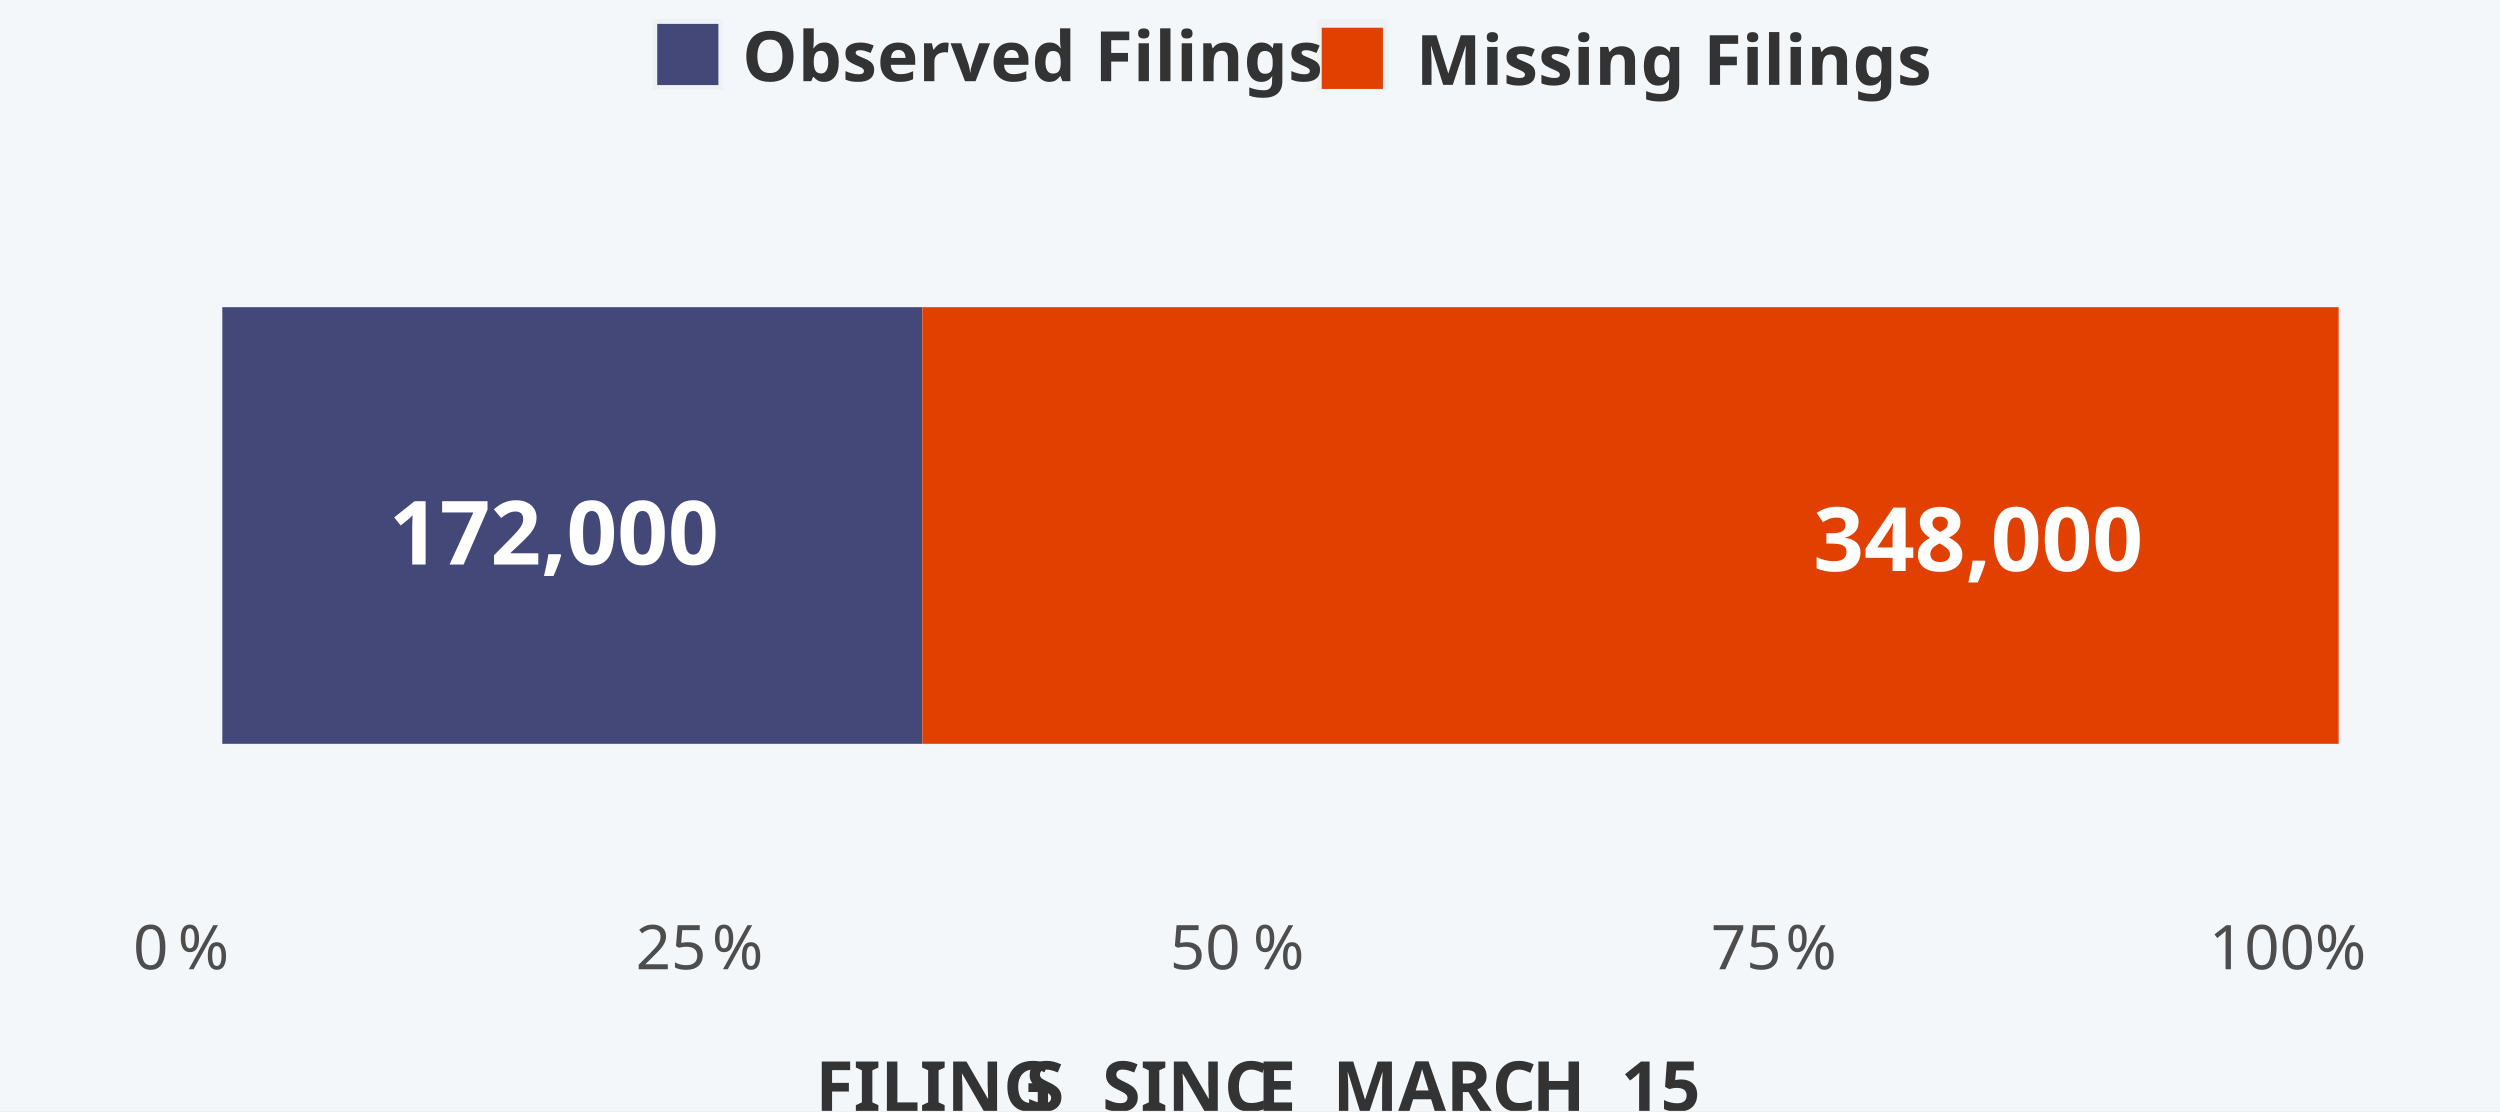
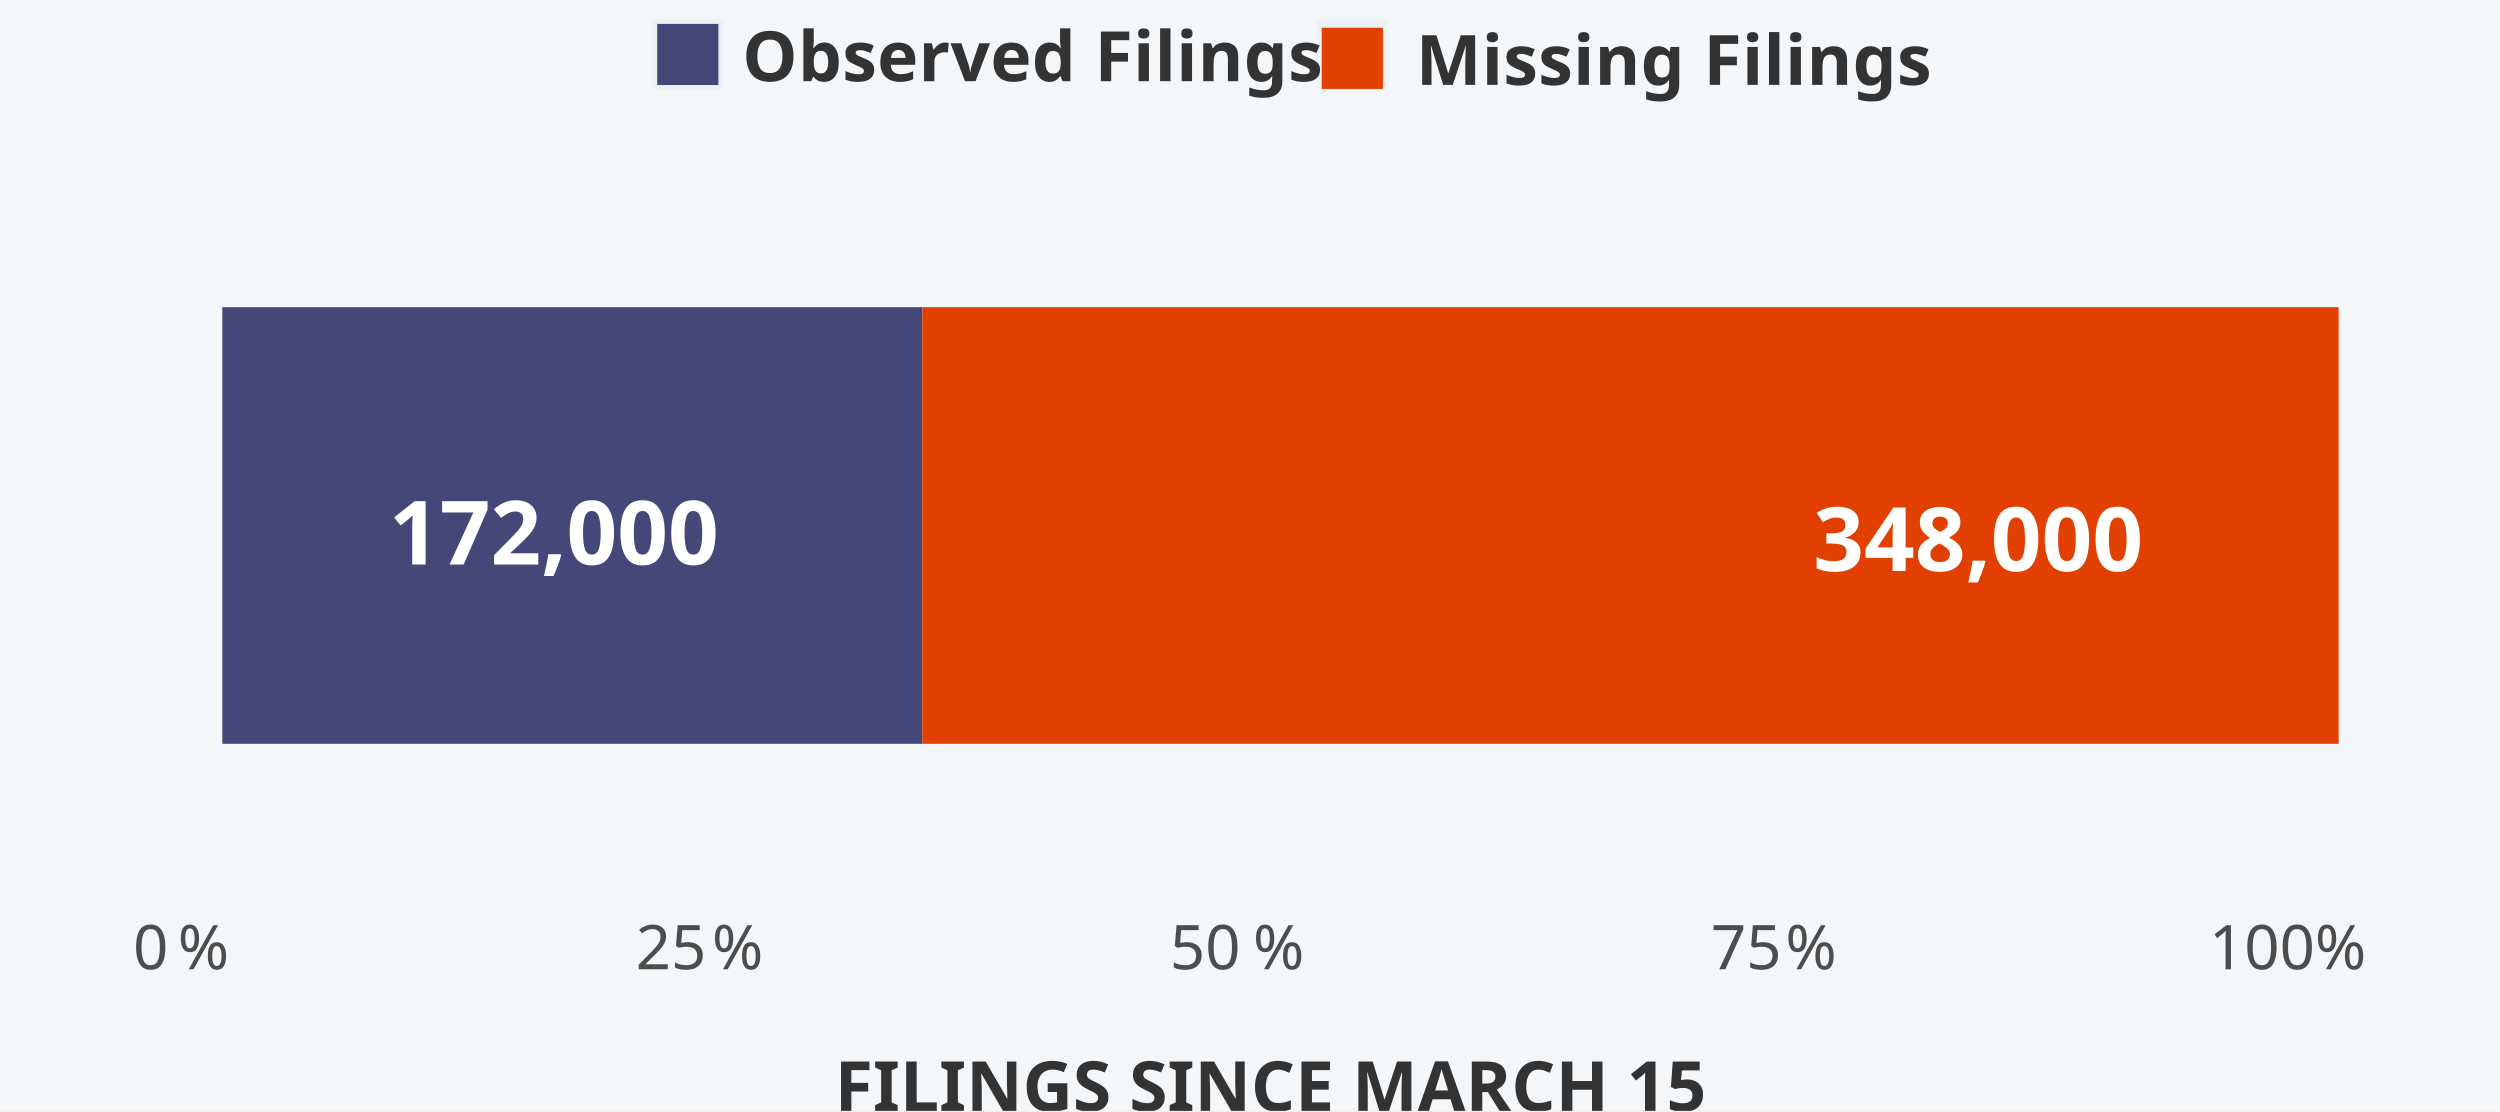
<svg xmlns="http://www.w3.org/2000/svg" xmlns:xlink="http://www.w3.org/1999/xlink" width="540" height="" viewBox="0 0 648 288" version="1.1">
  <defs>
    <polygon id="path-1" points="0 0 648 0 648 287.94 0 287.94" />
    <polygon id="path-3" points="0.2 0.2 603.6 0.2 603.6 194.22 0.2 194.22" />
    <polygon id="path-5" points="0.68 0 347.12 0 347.12 287.94 0.68 287.94" />
  </defs>
  <g id="Page-1" stroke="none" stroke-width="1" fill="none" fill-rule="evenodd">
    <g id="Artboard" transform="translate(-62, -48)">
      <g id="agg_fig-(1)" transform="translate(62, 48)">
        <g id="Group-4">
          <mask id="mask-2" fill="white">
            <use xlink:href="#path-1" />
          </mask>
          <g id="Clip-2" />
          <polygon id="Fill-1" fill="#F4F7F9" mask="url(#mask-2)" points="0 288 648 288 648 0 0 0" />
        </g>
        <g id="Group-8" transform="translate(30, 39)">
          <mask id="mask-4" fill="white">
            <use xlink:href="#path-3" />
          </mask>
          <g id="Clip-6" />
          <polygon id="Fill-5" fill="#F4F7F9" mask="url(#mask-4)" points="0.2 194.22 603.6 194.22 603.6 0.19 0.2 0.19" />
        </g>
        <polygon id="Fill-9" fill="#434878" points="57.62 192.8 239.06 192.8 239.06 79.62 57.62 79.62" />
        <polygon id="Fill-10" fill="#E24000" points="239.07 192.8 606.18 192.8 606.18 79.62 239.07 79.62" />
        <text id="172,000" font-family="Gotham A, Gotham B" font-size="23" font-weight="600" fill="#FFFFFF">
          <tspan x="100.819" y="146.33">172,000</tspan>
        </text>
        <text id="0%25%50%75%100%" font-family="Gotham-Medium, Gotham" font-size="16" font-weight="400" fill="#4D4D4D">
          <tspan x="34.495" y="251.23">0</tspan>
          <tspan x="46.079" y="251.23" letter-spacing="105.117">%</tspan>
          <tspan x="164.78" y="251.23">25</tspan>
          <tspan x="184.54" y="251.23" letter-spacing="105.117">%</tspan>
          <tspan x="303.241" y="251.23">50</tspan>
          <tspan x="324.777" y="251.23" letter-spacing="105.117">%</tspan>
          <tspan x="443.477" y="251.23">75</tspan>
          <tspan x="462.773" y="251.23" letter-spacing="96.208">%</tspan>
          <tspan x="572.565" y="251.23">100%</tspan>
        </text>
        <g id="Group-13" transform="translate(158, 0)">
          <mask id="mask-6" fill="white">
            <use xlink:href="#path-5" />
          </mask>
          <g id="Clip-11" />
-           <text id="FILINGSSINCEMARCH15" mask="url(#mask-6)" font-family="GT-EestiDisplay-Bold" font-size="18" font-weight="600" fill="#333333">
-             <tspan x="53.376" y="288">FILING</tspan>
-             <tspan x="107.916" y="288" letter-spacing="10.003">S</tspan>
-             <tspan x="127.71" y="288">SINC</tspan>
-             <tspan x="167.886" y="288" letter-spacing="10.003">E</tspan>
-             <tspan x="187.429" y="288">MARC</tspan>
-             <tspan x="239.125" y="288" letter-spacing="10.003">H</tspan>
-             <tspan x="262.141" y="288">15</tspan>
+           <text id="FILINGSSINCEMARCH15" mask="url(#mask-6)" font-family="GT-Eesti-Display-Bold" font-size="18" font-weight="600" fill="#333333">
+             <tspan x="58.376" y="288">FILINGS SINCE MARCH 15</tspan>
          </text>
          <polygon id="Fill-12" fill="#F4F7F9" mask="url(#mask-6)" points="0.68 28.24 347.12 28.24 347.12 0 0.68 0" />
        </g>
        <polygon id="Fill-14" fill="#EEF2F5" points="169.64 22.76 186.92 22.76 186.92 5.48 169.64 5.48" />
        <polygon id="Stroke-15" stroke="#EEF2F5" stroke-width="1.07" stroke-linecap="round" stroke-linejoin="round" points="169.64 22.76 186.92 22.76 186.92 5.48 169.64 5.48" />
        <polygon id="Fill-16" fill="#434878" points="170.35 22.05 186.21 22.05 186.21 6.19 170.35 6.19" />
        <polygon id="Fill-17" fill="#EEF2F5" points="341.88 22.76 359.16 22.76 359.16 5.48 341.88 5.48" />
        <polygon id="Stroke-18" stroke="#EEF2F5" stroke-width="1.07" stroke-linecap="round" stroke-linejoin="round" points="341.88 22.76 359.16 22.76 359.16 5.48 341.88 5.48" />
        <polygon id="Fill-19" fill="#E24000" points="342.59 23.05 358.45 23.05 358.45 7.19 342.59 7.19" />
-         <text id="Observed-Filings" font-family="GT-EestiDisplay-Bold, GT Eesti Display" font-size="18" font-weight="600" letter-spacing="0.1" fill="#333333">
+         <text id="Observed-Filings" font-family="GT-Eesti-Display-Bold, GT Eesti Display" font-size="18" font-weight="600" letter-spacing="0.1" fill="#333333">
          <tspan x="192.4" y="21.04">Observed Filings</tspan>
        </text>
        <text id="348,000" font-family="Gotham A, Gotham B" font-size="23" font-weight="600" fill="#FFFFFF">
          <tspan x="470" y="148">348,000</tspan>
        </text>
-         <text id="Missing-Filings" font-family="GT-EestiDisplay-Bold, GT Eesti Display" font-size="18" font-weight="600" letter-spacing="0.1" fill="#333333">
+         <text id="Missing-Filings" font-family="GT-Eesti-Display-Bold, GT Eesti Display" font-size="18" font-weight="600" letter-spacing="0.1" fill="#333333">
          <tspan x="367" y="22">Missing Filings</tspan>
        </text>
      </g>
    </g>
  </g>
</svg>
